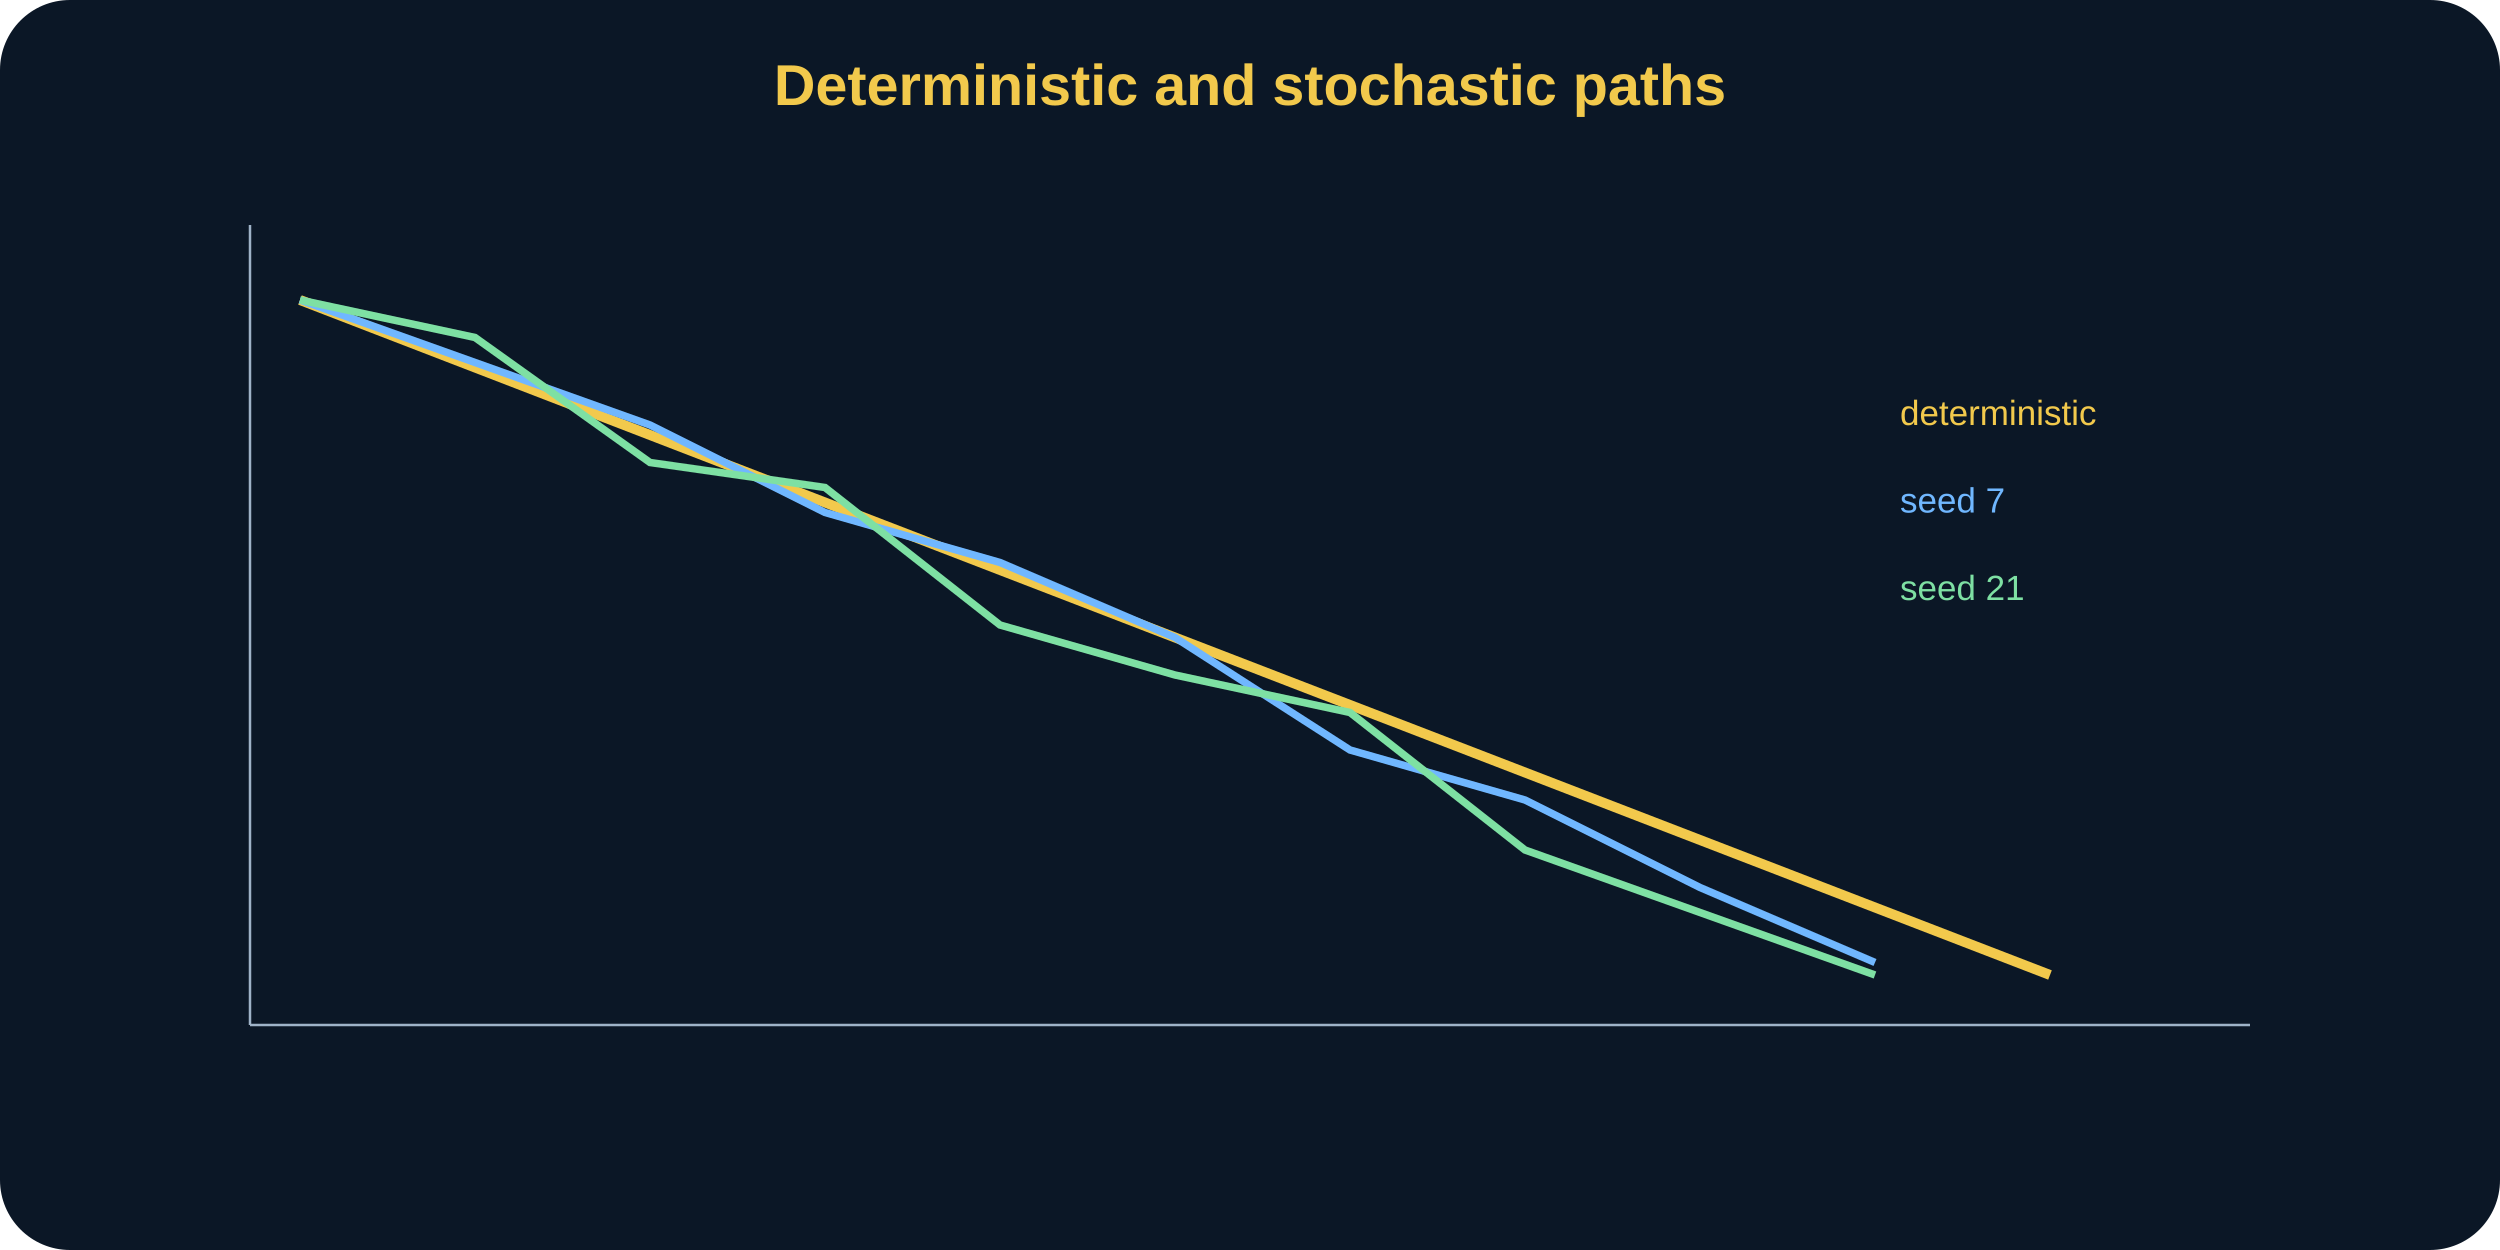
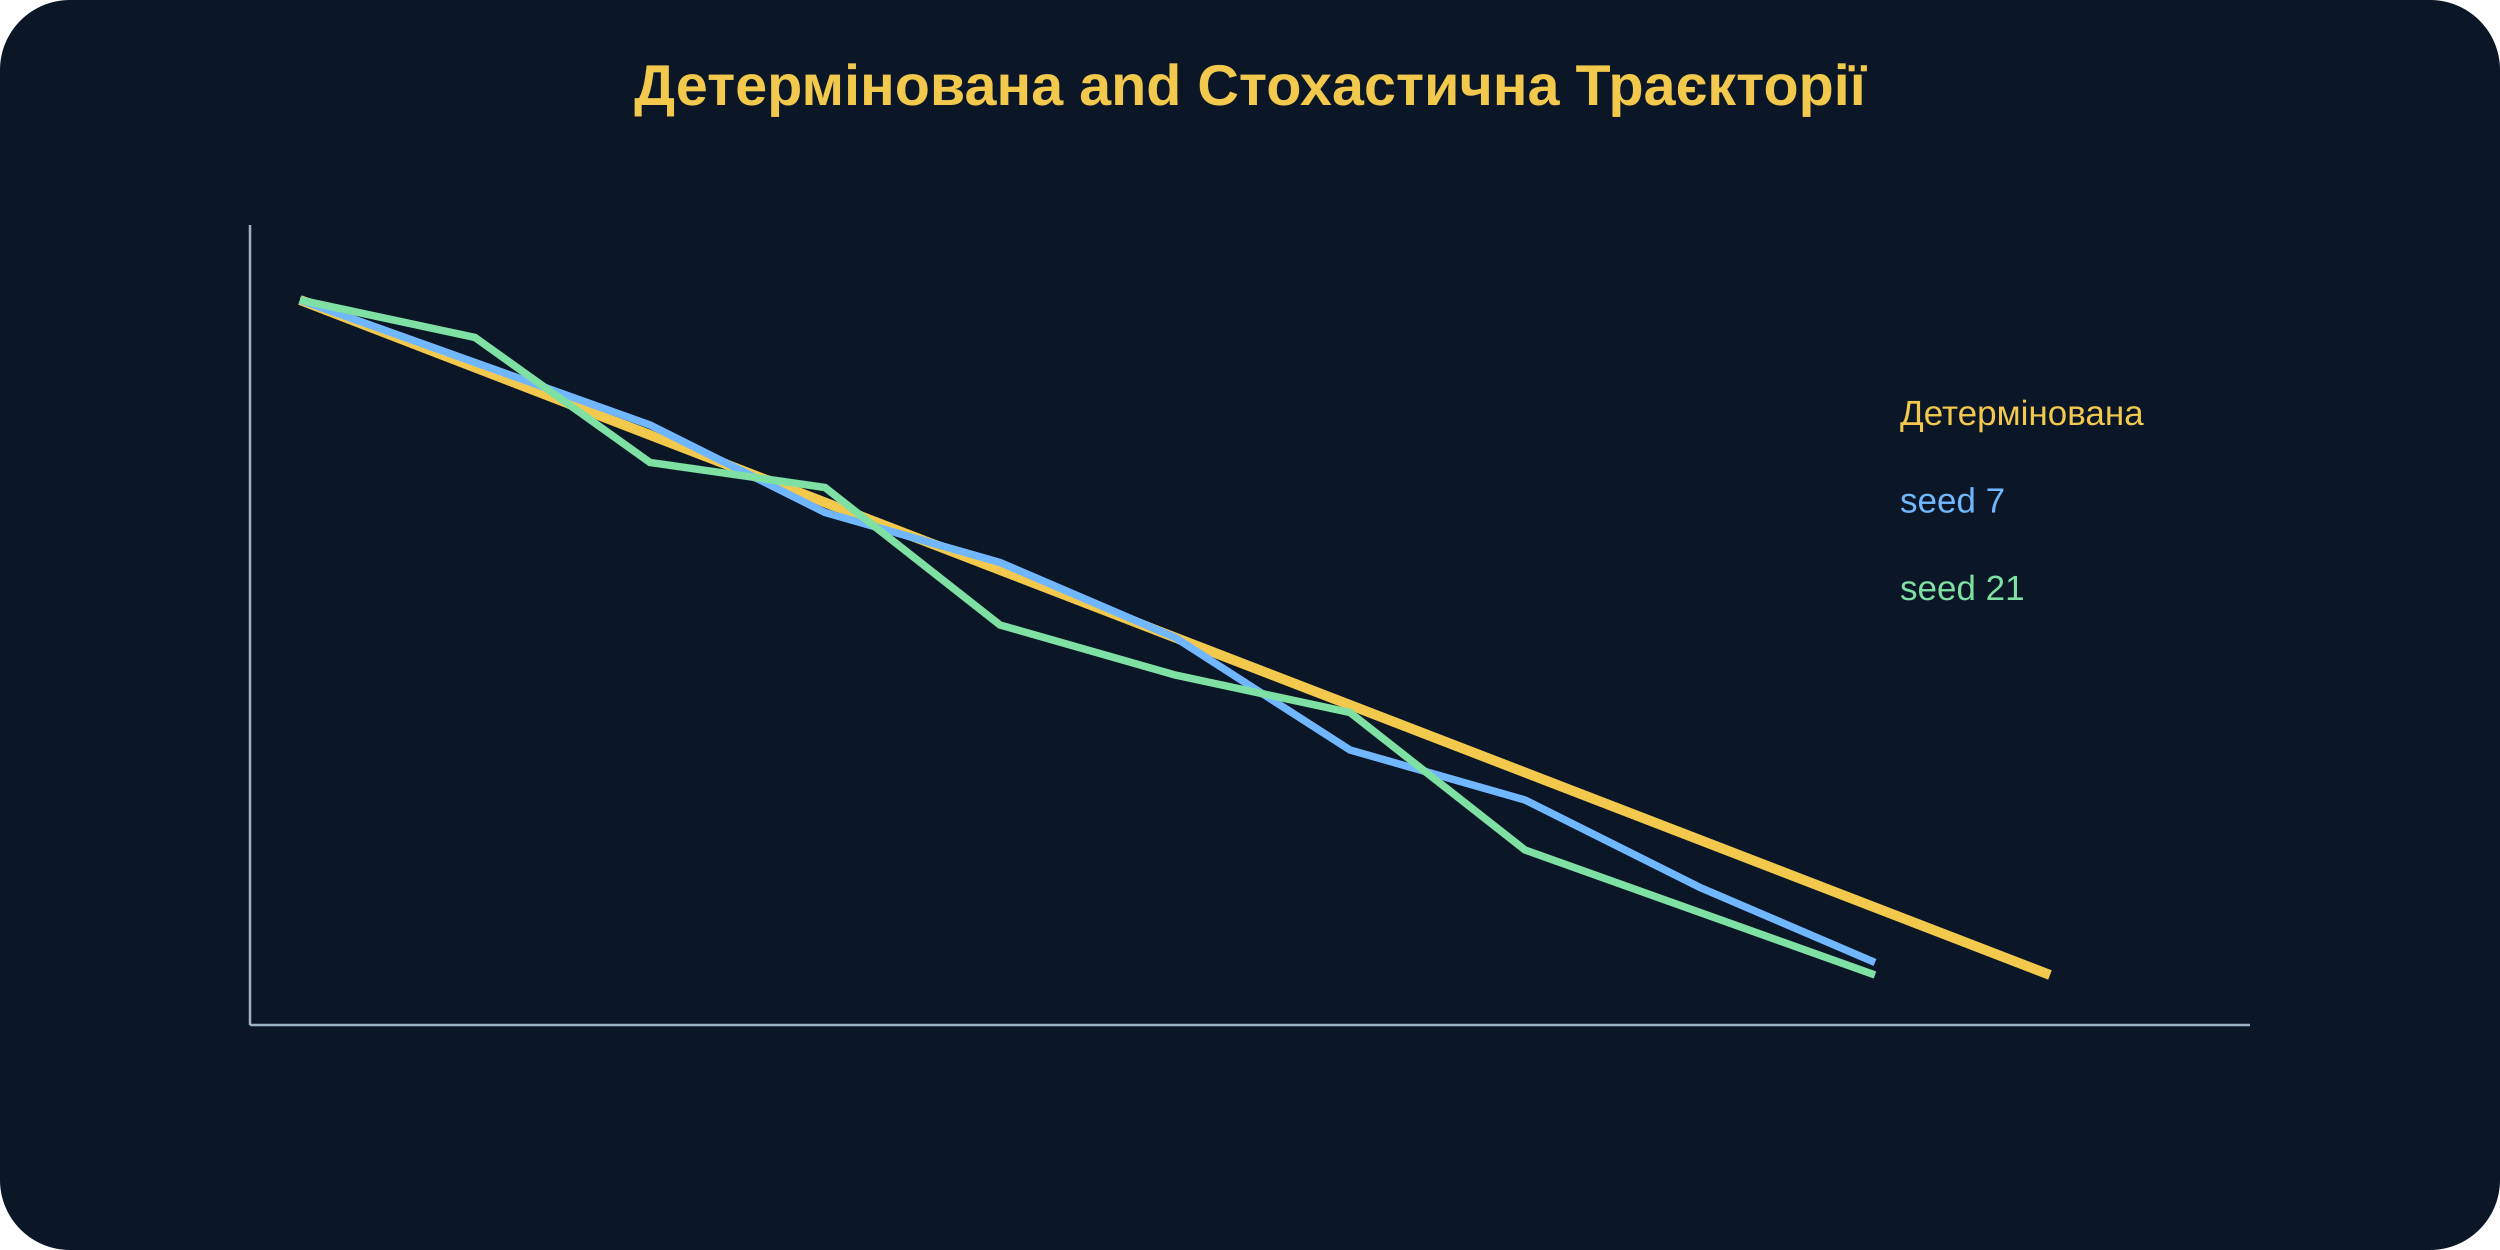
<svg xmlns="http://www.w3.org/2000/svg" viewBox="0 0 1000 500">
  <rect width="1000" height="500" rx="28" fill="#0b1726" />
  <g font-family="Arial,sans-serif">
-     <text x="500" y="42" text-anchor="middle" fill="#f2c94c" font-size="23" font-weight="700">Deterministic and stochastic paths</text>
+     <text x="500" y="42" text-anchor="middle" fill="#f2c94c" font-size="23" font-weight="700">Детермінована and Стохастична Траєкторії</text>
    <line x1="100" y1="410" x2="900" y2="410" stroke="#9fb3c8" />
    <line x1="100" y1="90" x2="100" y2="410" stroke="#9fb3c8" />
    <line x1="120" y1="120" x2="820" y2="390" stroke="#f2c94c" stroke-width="4" />
    <polyline points="120,120 190,145 260,170 330,205 400,225 470,255 540,300 610,320 680,355 750,385" fill="none" stroke="#70b7ff" stroke-width="3" />
    <polyline points="120,120 190,135 260,185 330,195 400,250 470,270 540,285 610,340 680,365 750,390" fill="none" stroke="#7ee0a3" stroke-width="3" />
-     <text x="760" y="170" fill="#f2c94c" font-size="14">deterministic</text>
+     <text x="760" y="170" fill="#f2c94c" font-size="14">Детермінована</text>
    <text x="760" y="205" fill="#70b7ff" font-size="14">seed 7</text>
    <text x="760" y="240" fill="#7ee0a3" font-size="14">seed 21</text>
  </g>
</svg>
